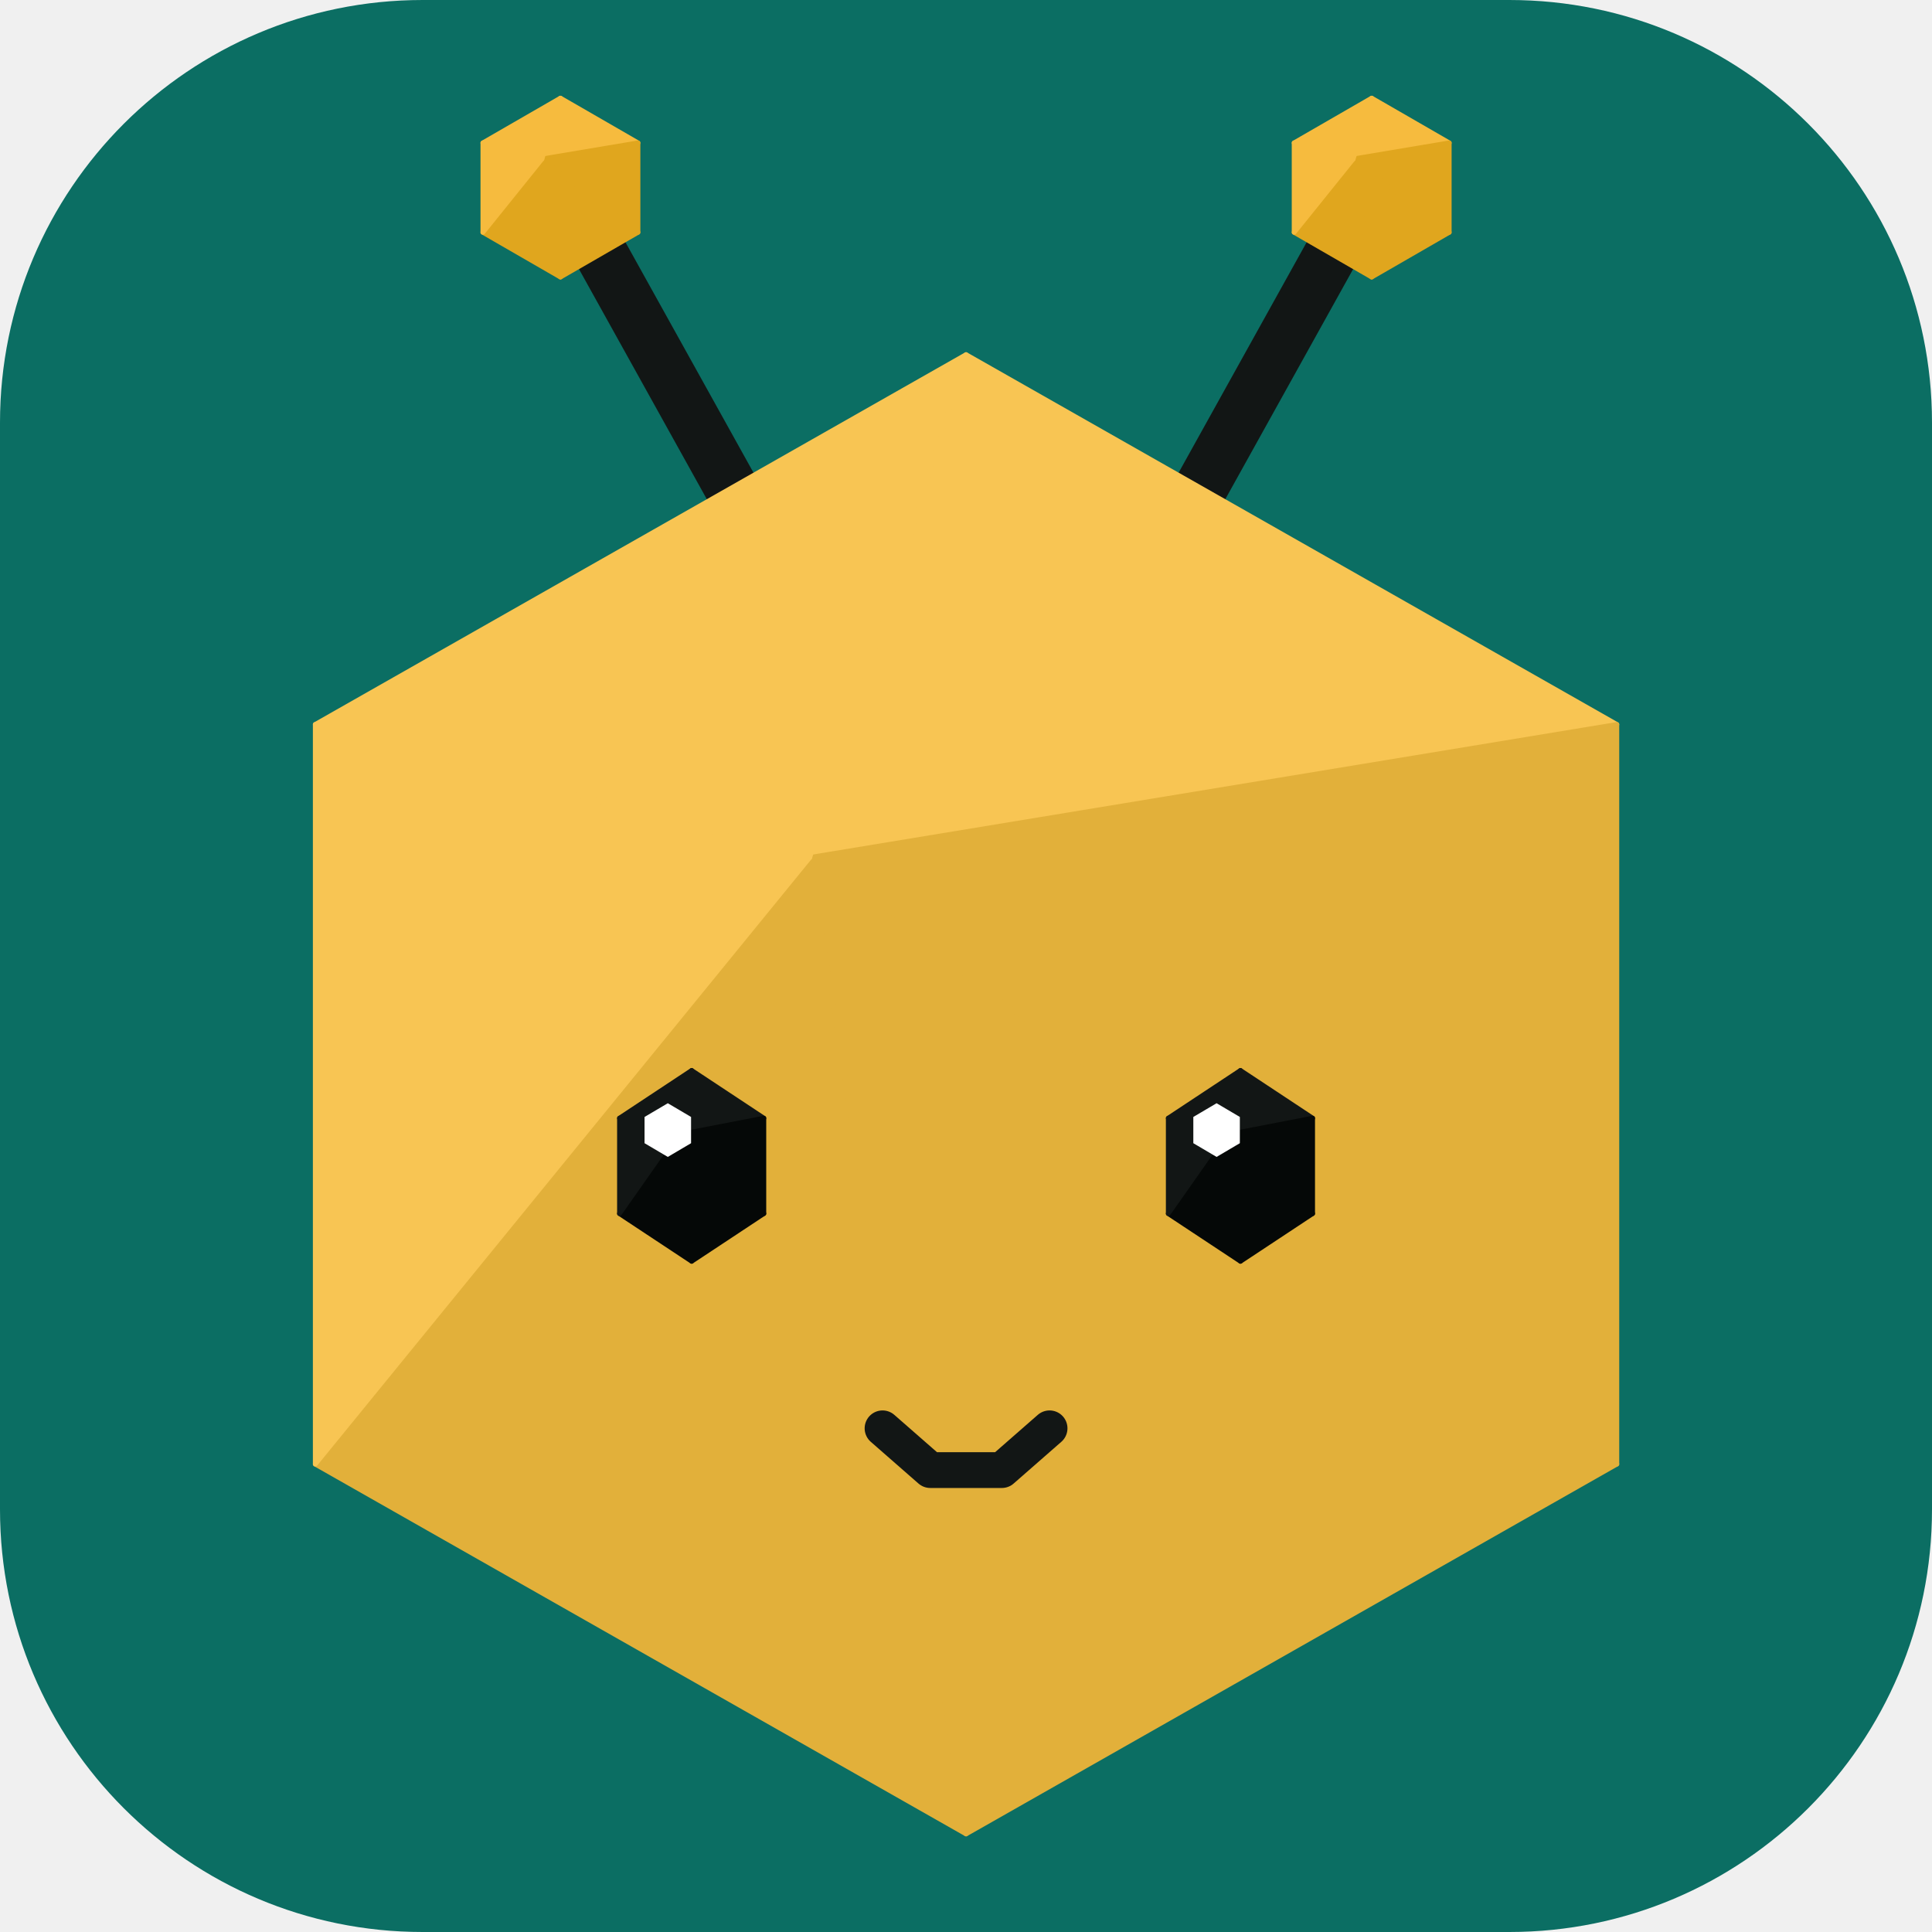
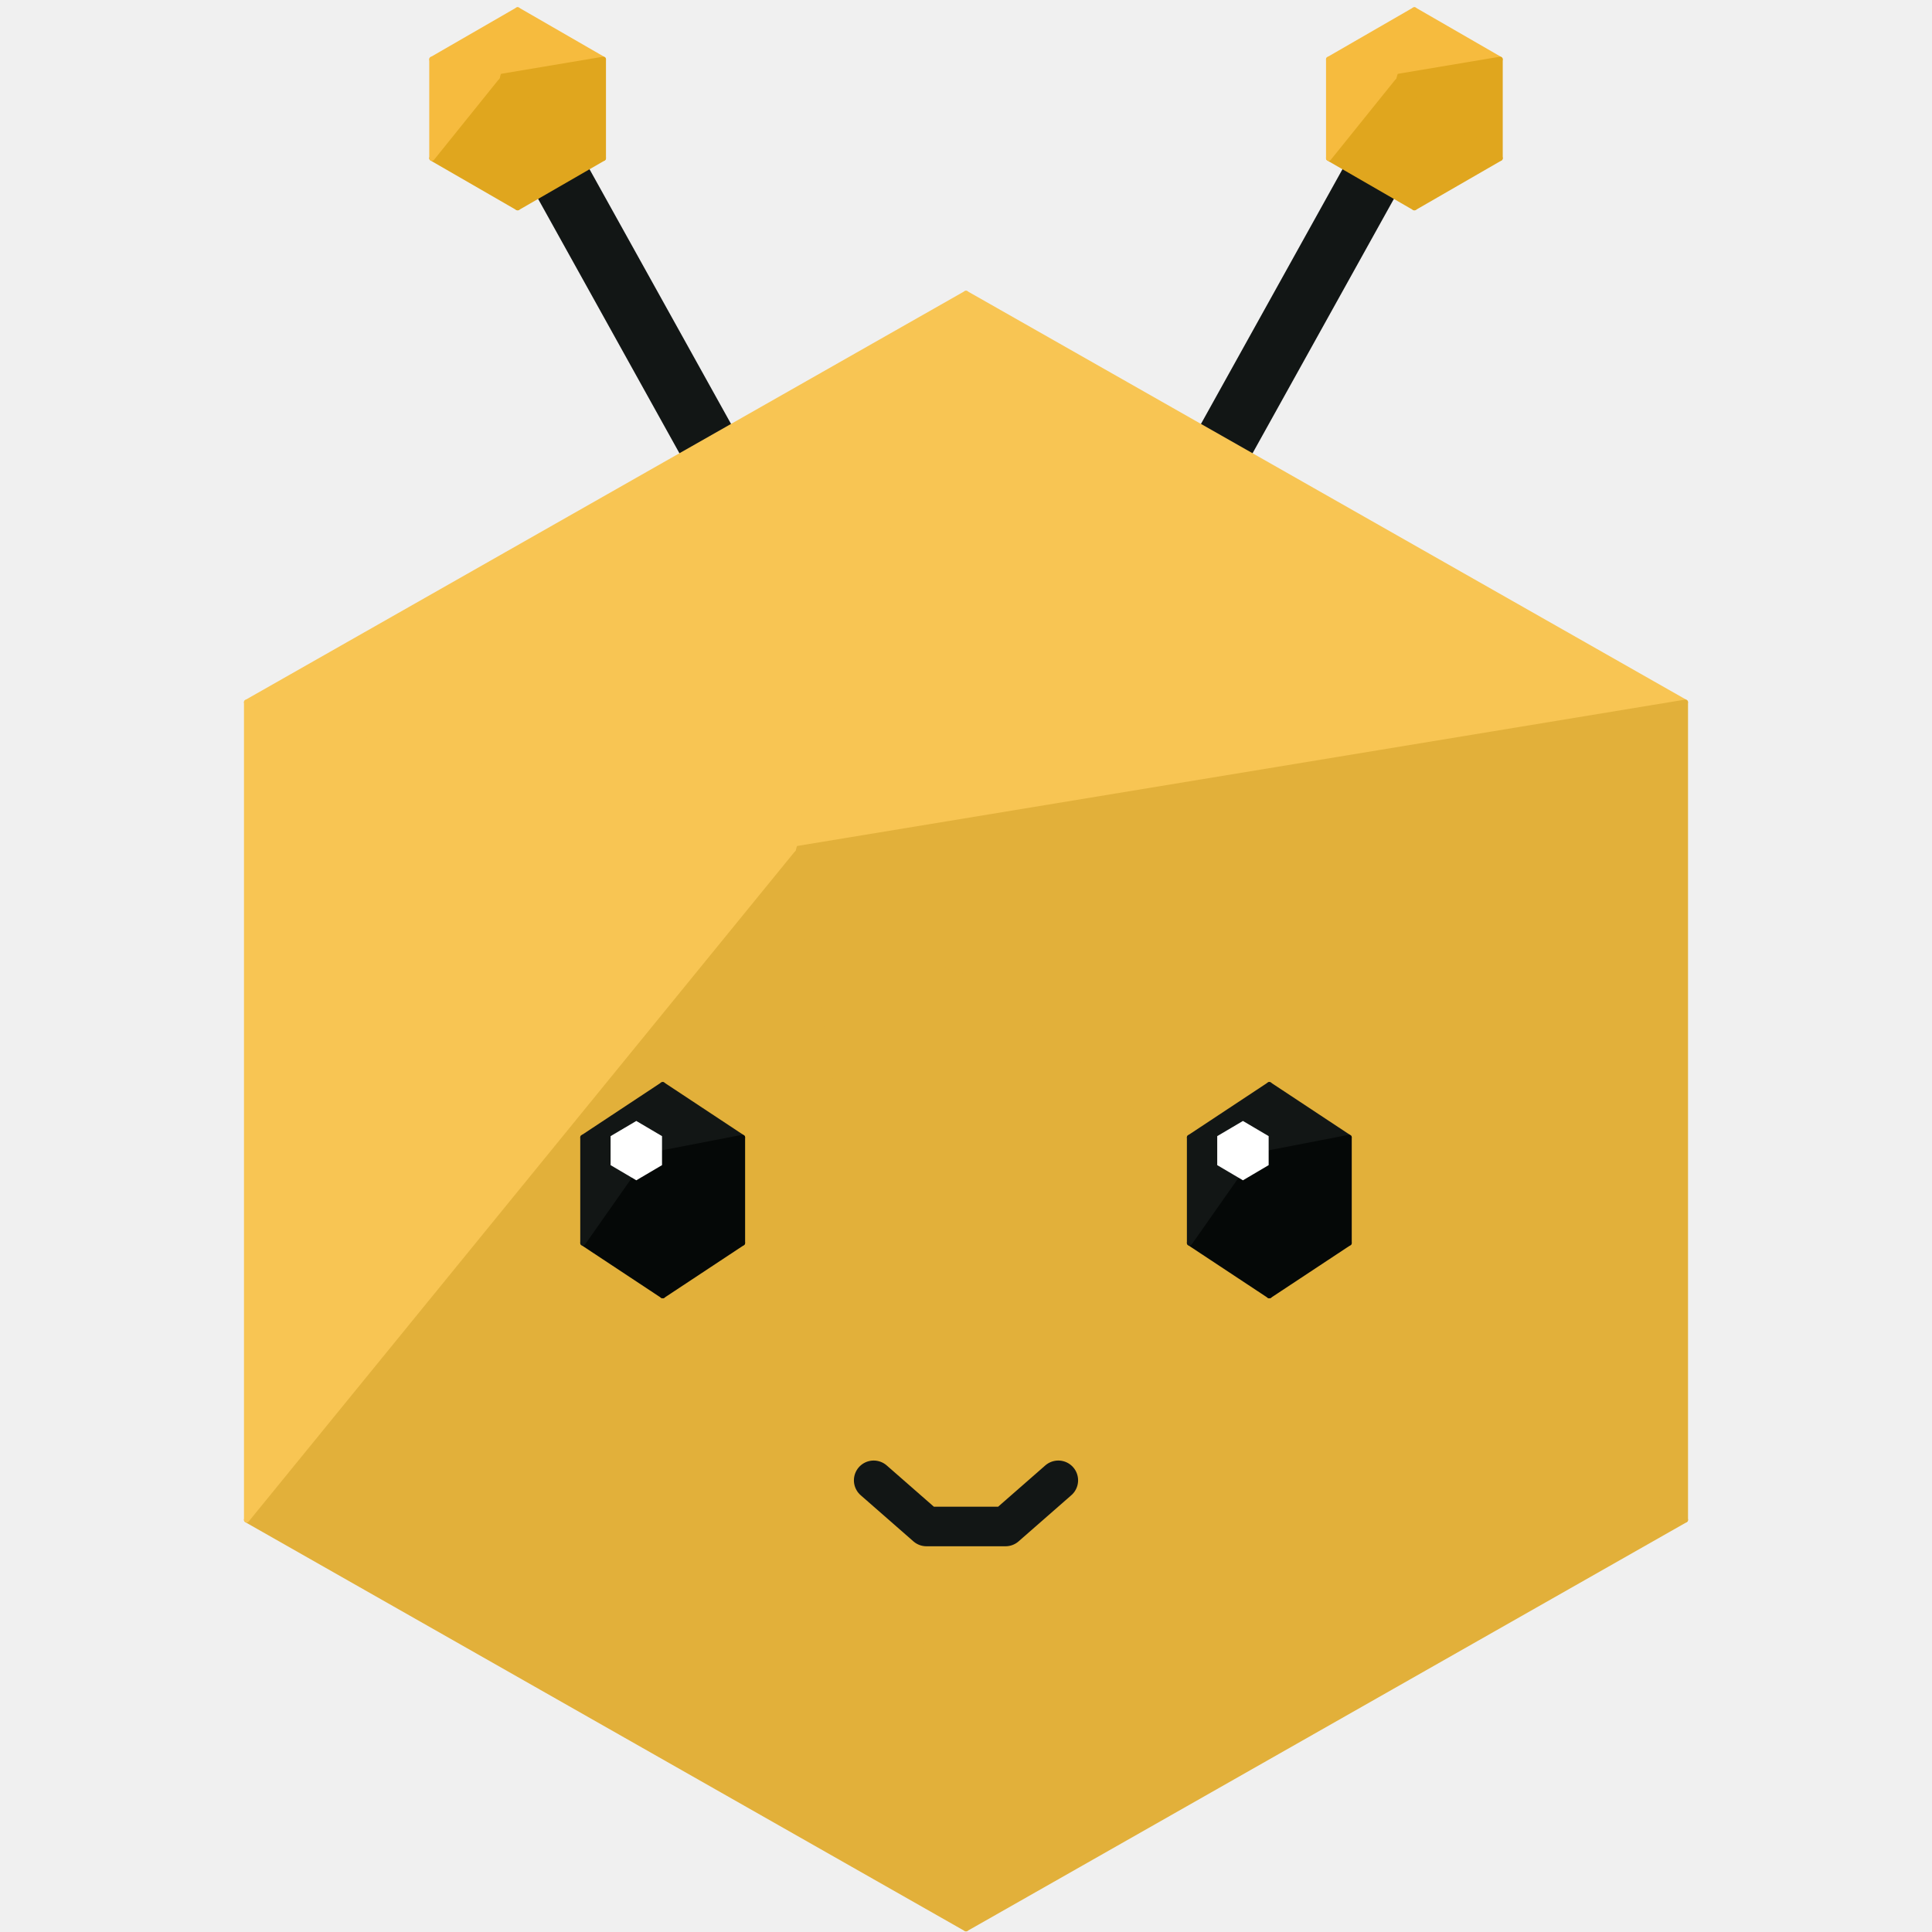
- <svg xmlns="http://www.w3.org/2000/svg" viewBox="0.00 0.00 512.00 512.00" role="img" aria-labelledby="t">
-   <rect width="512" height="512" rx="112" fill="#0B6E63" />
-   <g transform="translate(-148.67 -19.84) scale(1.5808)">
-     <path d="M222 104 L192 50" stroke="#121615" stroke-width="9" stroke-linecap="round" />
+ <svg xmlns="http://www.w3.org/2000/svg" viewBox="109.5 27.5 293 293" role="img" aria-labelledby="t">
+   <style>@media (prefers-color-scheme:dark){.s{stroke:#F6BB3E}}</style>
+   <g>
+     <path d="M222 104 L192 50" class="s" stroke="#121615" stroke-width="9" stroke-linecap="round" />
    <polygon points="184.9,39.2 188.0,29.0 201.0,36.5" fill="#F6BB3E" stroke="#F6BB3E" stroke-width="0.8" stroke-linejoin="round" />
    <polygon points="184.9,39.2 201.0,36.5 201.0,51.5" fill="#E0A61E" stroke="#E0A61E" stroke-width="0.8" stroke-linejoin="round" />
    <polygon points="184.9,39.2 201.0,51.5 188.0,59.0" fill="#E0A61E" stroke="#E0A61E" stroke-width="0.8" stroke-linejoin="round" />
    <polygon points="184.9,39.2 188.0,59.0 175.0,51.5" fill="#E0A61E" stroke="#E0A61E" stroke-width="0.8" stroke-linejoin="round" />
    <polygon points="184.9,39.2 175.0,51.5 175.0,36.5" fill="#F6BB3E" stroke="#F6BB3E" stroke-width="0.8" stroke-linejoin="round" />
    <polygon points="184.9,39.2 175.0,36.5 188.0,29.0" fill="#F6BB3E" stroke="#F6BB3E" stroke-width="0.8" stroke-linejoin="round" />
-     <path d="M290 104 L320 50" stroke="#121615" stroke-width="9" stroke-linecap="round" />
+     <path d="M290 104 L320 50" class="s" stroke="#121615" stroke-width="9" stroke-linecap="round" />
    <polygon points="320.9,39.2 324.0,29.0 337.0,36.5" fill="#F6BB3E" stroke="#F6BB3E" stroke-width="0.8" stroke-linejoin="round" />
    <polygon points="320.9,39.2 337.0,36.5 337.0,51.5" fill="#E0A61E" stroke="#E0A61E" stroke-width="0.8" stroke-linejoin="round" />
    <polygon points="320.9,39.2 337.0,51.5 324.0,59.0" fill="#E0A61E" stroke="#E0A61E" stroke-width="0.8" stroke-linejoin="round" />
    <polygon points="320.9,39.2 324.0,59.0 311.0,51.5" fill="#E0A61E" stroke="#E0A61E" stroke-width="0.8" stroke-linejoin="round" />
    <polygon points="320.9,39.2 311.0,51.5 311.0,36.5" fill="#F6BB3E" stroke="#F6BB3E" stroke-width="0.8" stroke-linejoin="round" />
    <polygon points="320.9,39.2 311.0,36.5 324.0,29.0" fill="#F6BB3E" stroke="#F6BB3E" stroke-width="0.8" stroke-linejoin="round" />
    <polygon points="229.8,156.3 256.0,72.0 365.1,134.0" fill="#F8C553" stroke="#F8C553" stroke-width="0.8" stroke-linejoin="round" />
    <polygon points="229.8,156.3 365.1,134.0 365.1,258.0" fill="#E2B03A" stroke="#E2B03A" stroke-width="0.8" stroke-linejoin="round" />
    <polygon points="229.8,156.3 365.1,258.0 256.0,320.0" fill="#E2B03A" stroke="#E2B03A" stroke-width="0.8" stroke-linejoin="round" />
    <polygon points="229.8,156.3 256.0,320.0 146.9,258.0" fill="#E2B03A" stroke="#E2B03A" stroke-width="0.8" stroke-linejoin="round" />
    <polygon points="229.8,156.3 146.9,258.0 146.9,134.0" fill="#F8C553" stroke="#F8C553" stroke-width="0.8" stroke-linejoin="round" />
    <polygon points="229.8,156.3 146.9,134.0 256.0,72.0" fill="#F8C553" stroke="#F8C553" stroke-width="0.8" stroke-linejoin="round" />
    <polygon points="207.1,202.9 210.0,192.0 222.1,200.0" fill="#121615" stroke="#121615" stroke-width="0.8" stroke-linejoin="round" />
    <polygon points="207.1,202.9 222.1,200.0 222.1,216.0" fill="#050807" stroke="#050807" stroke-width="0.8" stroke-linejoin="round" />
    <polygon points="207.1,202.9 222.1,216.0 210.0,224.0" fill="#050807" stroke="#050807" stroke-width="0.8" stroke-linejoin="round" />
    <polygon points="207.1,202.9 210.0,224.0 197.9,216.0" fill="#050807" stroke="#050807" stroke-width="0.8" stroke-linejoin="round" />
    <polygon points="207.1,202.9 197.9,216.0 197.9,200.0" fill="#121615" stroke="#121615" stroke-width="0.8" stroke-linejoin="round" />
    <polygon points="207.1,202.9 197.9,200.0 210.0,192.0" fill="#121615" stroke="#121615" stroke-width="0.8" stroke-linejoin="round" />
    <polygon points="206.0,197.5 209.9,199.8 209.9,204.2 206.0,206.5 202.1,204.2 202.1,199.8" fill="#FFFFFF" />
    <polygon points="299.1,202.9 302.0,192.0 314.1,200.0" fill="#121615" stroke="#121615" stroke-width="0.8" stroke-linejoin="round" />
    <polygon points="299.1,202.9 314.1,200.0 314.1,216.0" fill="#050807" stroke="#050807" stroke-width="0.8" stroke-linejoin="round" />
    <polygon points="299.1,202.9 314.1,216.0 302.0,224.0" fill="#050807" stroke="#050807" stroke-width="0.8" stroke-linejoin="round" />
    <polygon points="299.1,202.9 302.0,224.0 289.9,216.0" fill="#050807" stroke="#050807" stroke-width="0.8" stroke-linejoin="round" />
    <polygon points="299.1,202.9 289.9,216.0 289.9,200.0" fill="#121615" stroke="#121615" stroke-width="0.8" stroke-linejoin="round" />
    <polygon points="299.1,202.9 289.9,200.0 302.0,192.0" fill="#121615" stroke="#121615" stroke-width="0.8" stroke-linejoin="round" />
    <polygon points="298.0,197.5 301.9,199.8 301.9,204.2 298.0,206.5 294.1,204.2 294.1,199.8" fill="#FFFFFF" />
    <path d="M242 252 L250 259 L262 259 L270 252" fill="none" stroke="#121615" stroke-width="6" stroke-linejoin="round" stroke-linecap="round" />
  </g>
</svg>
